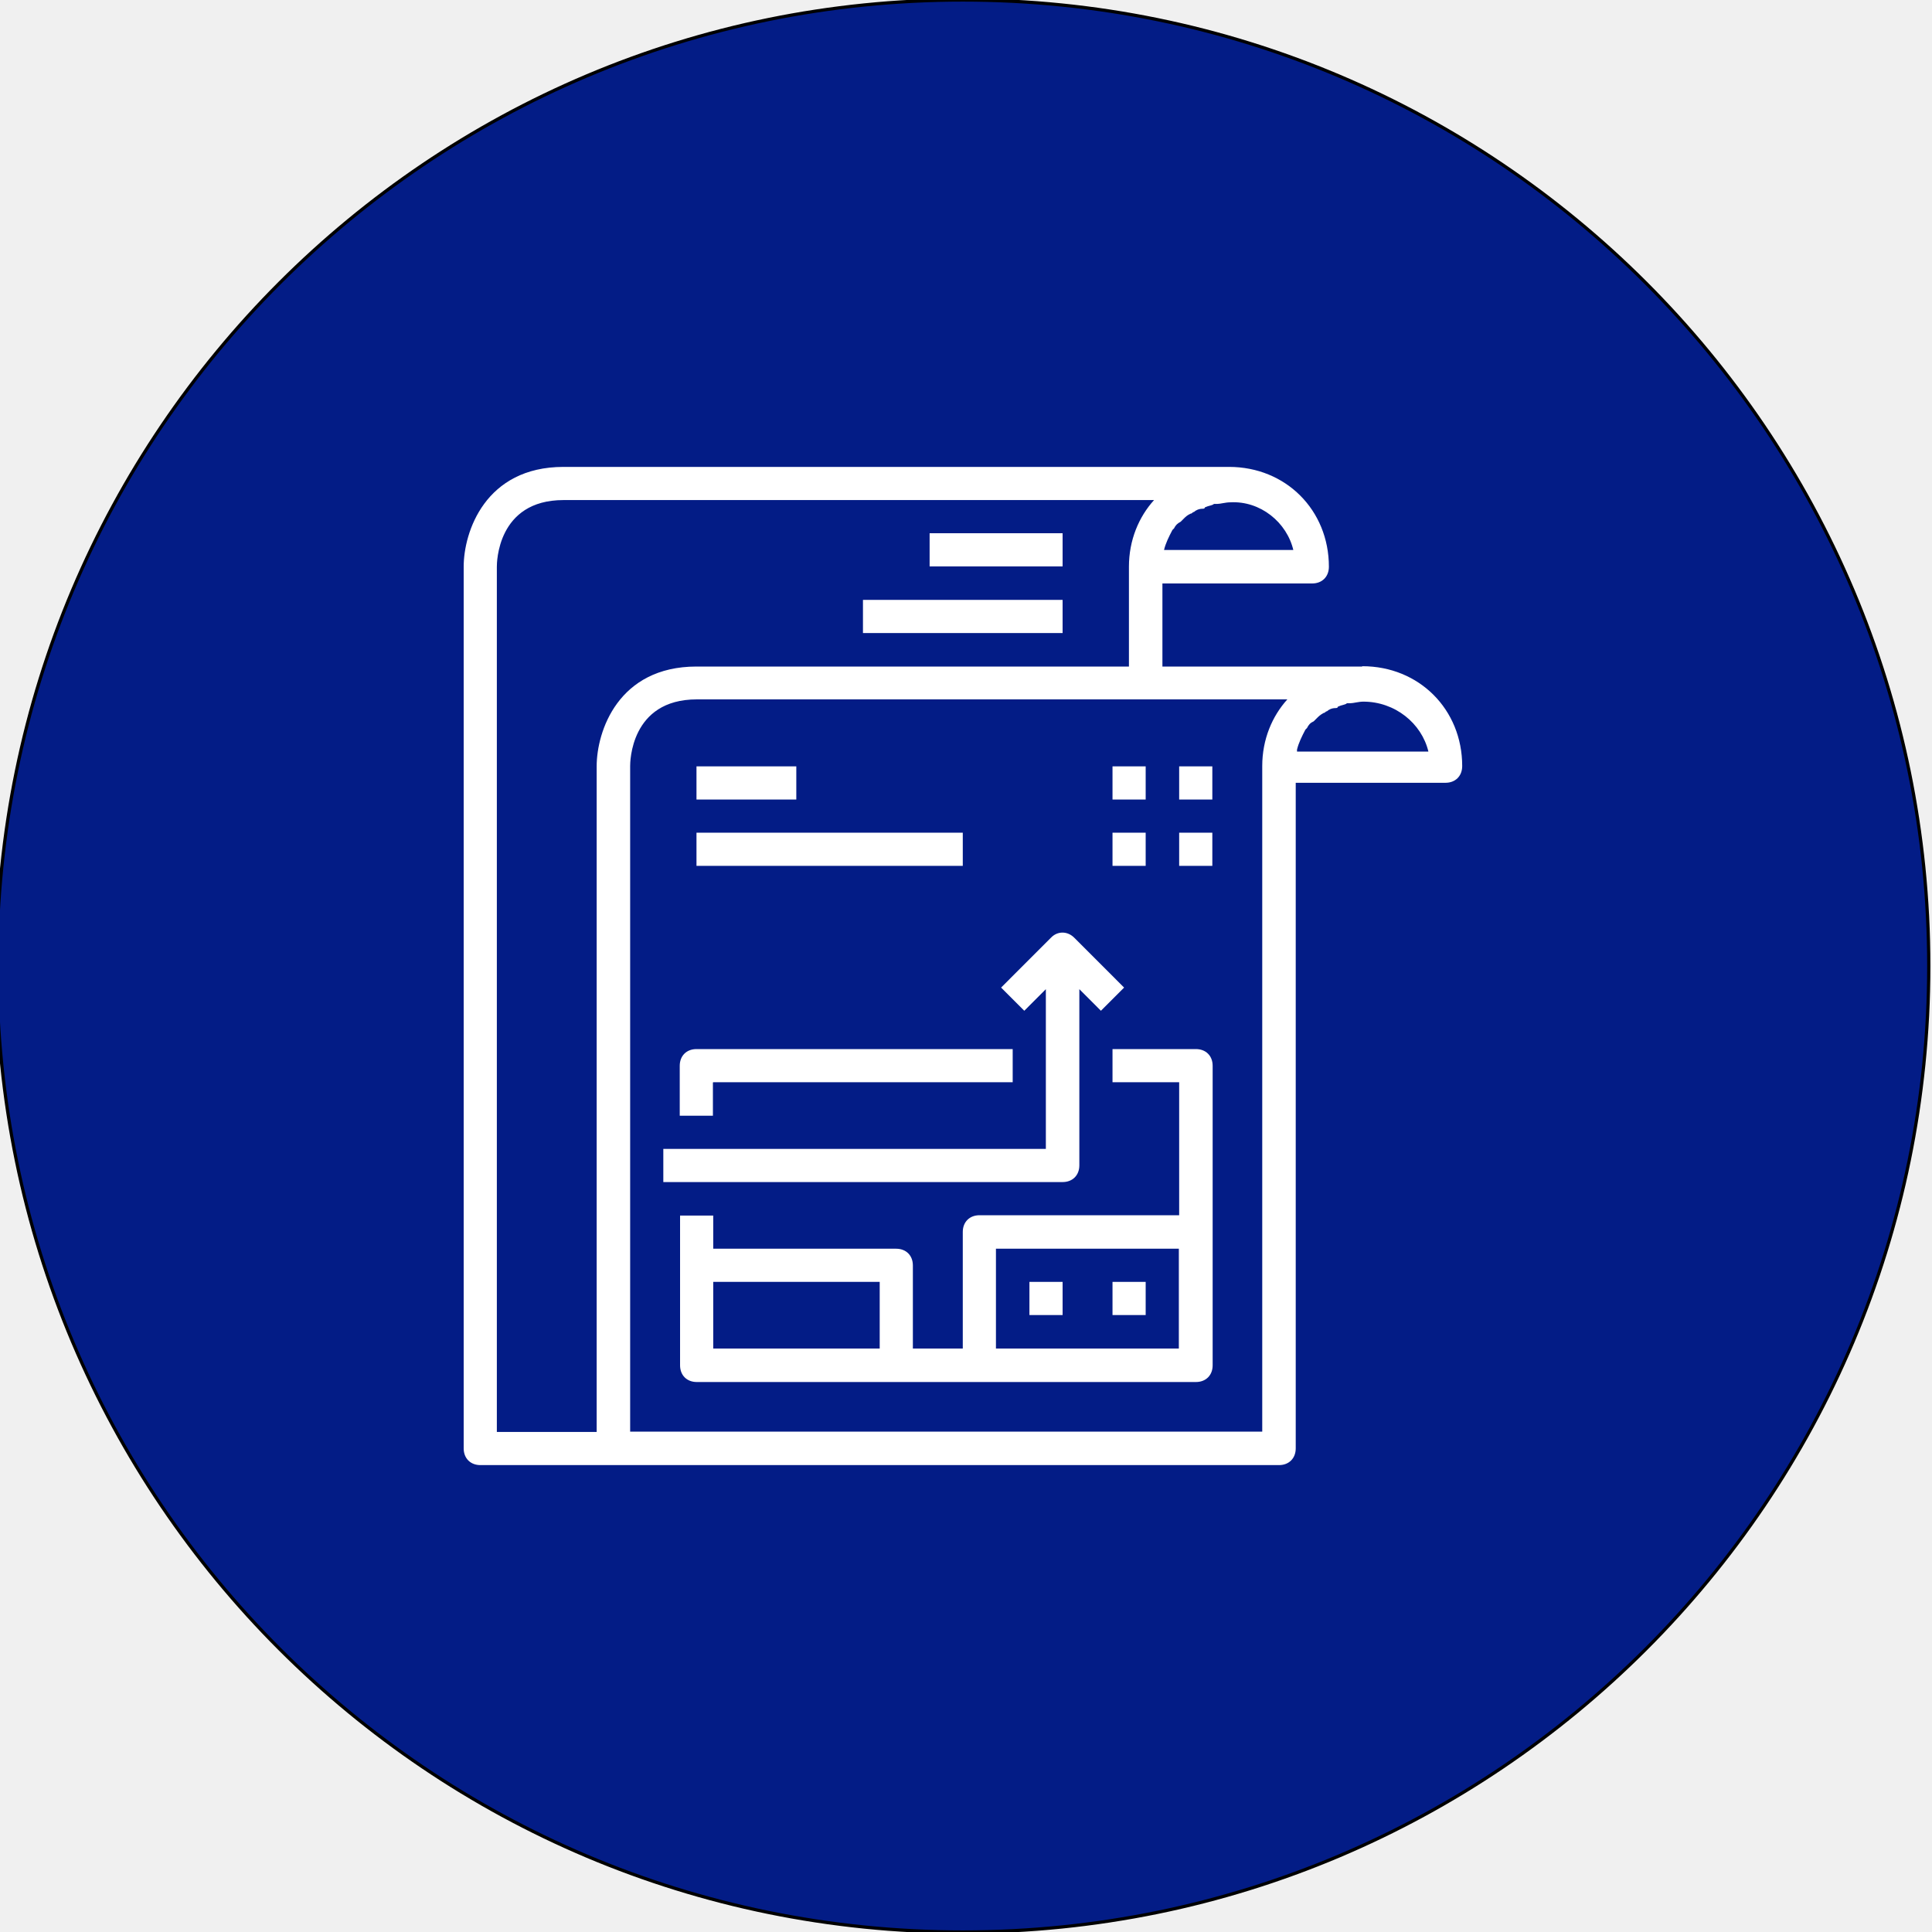
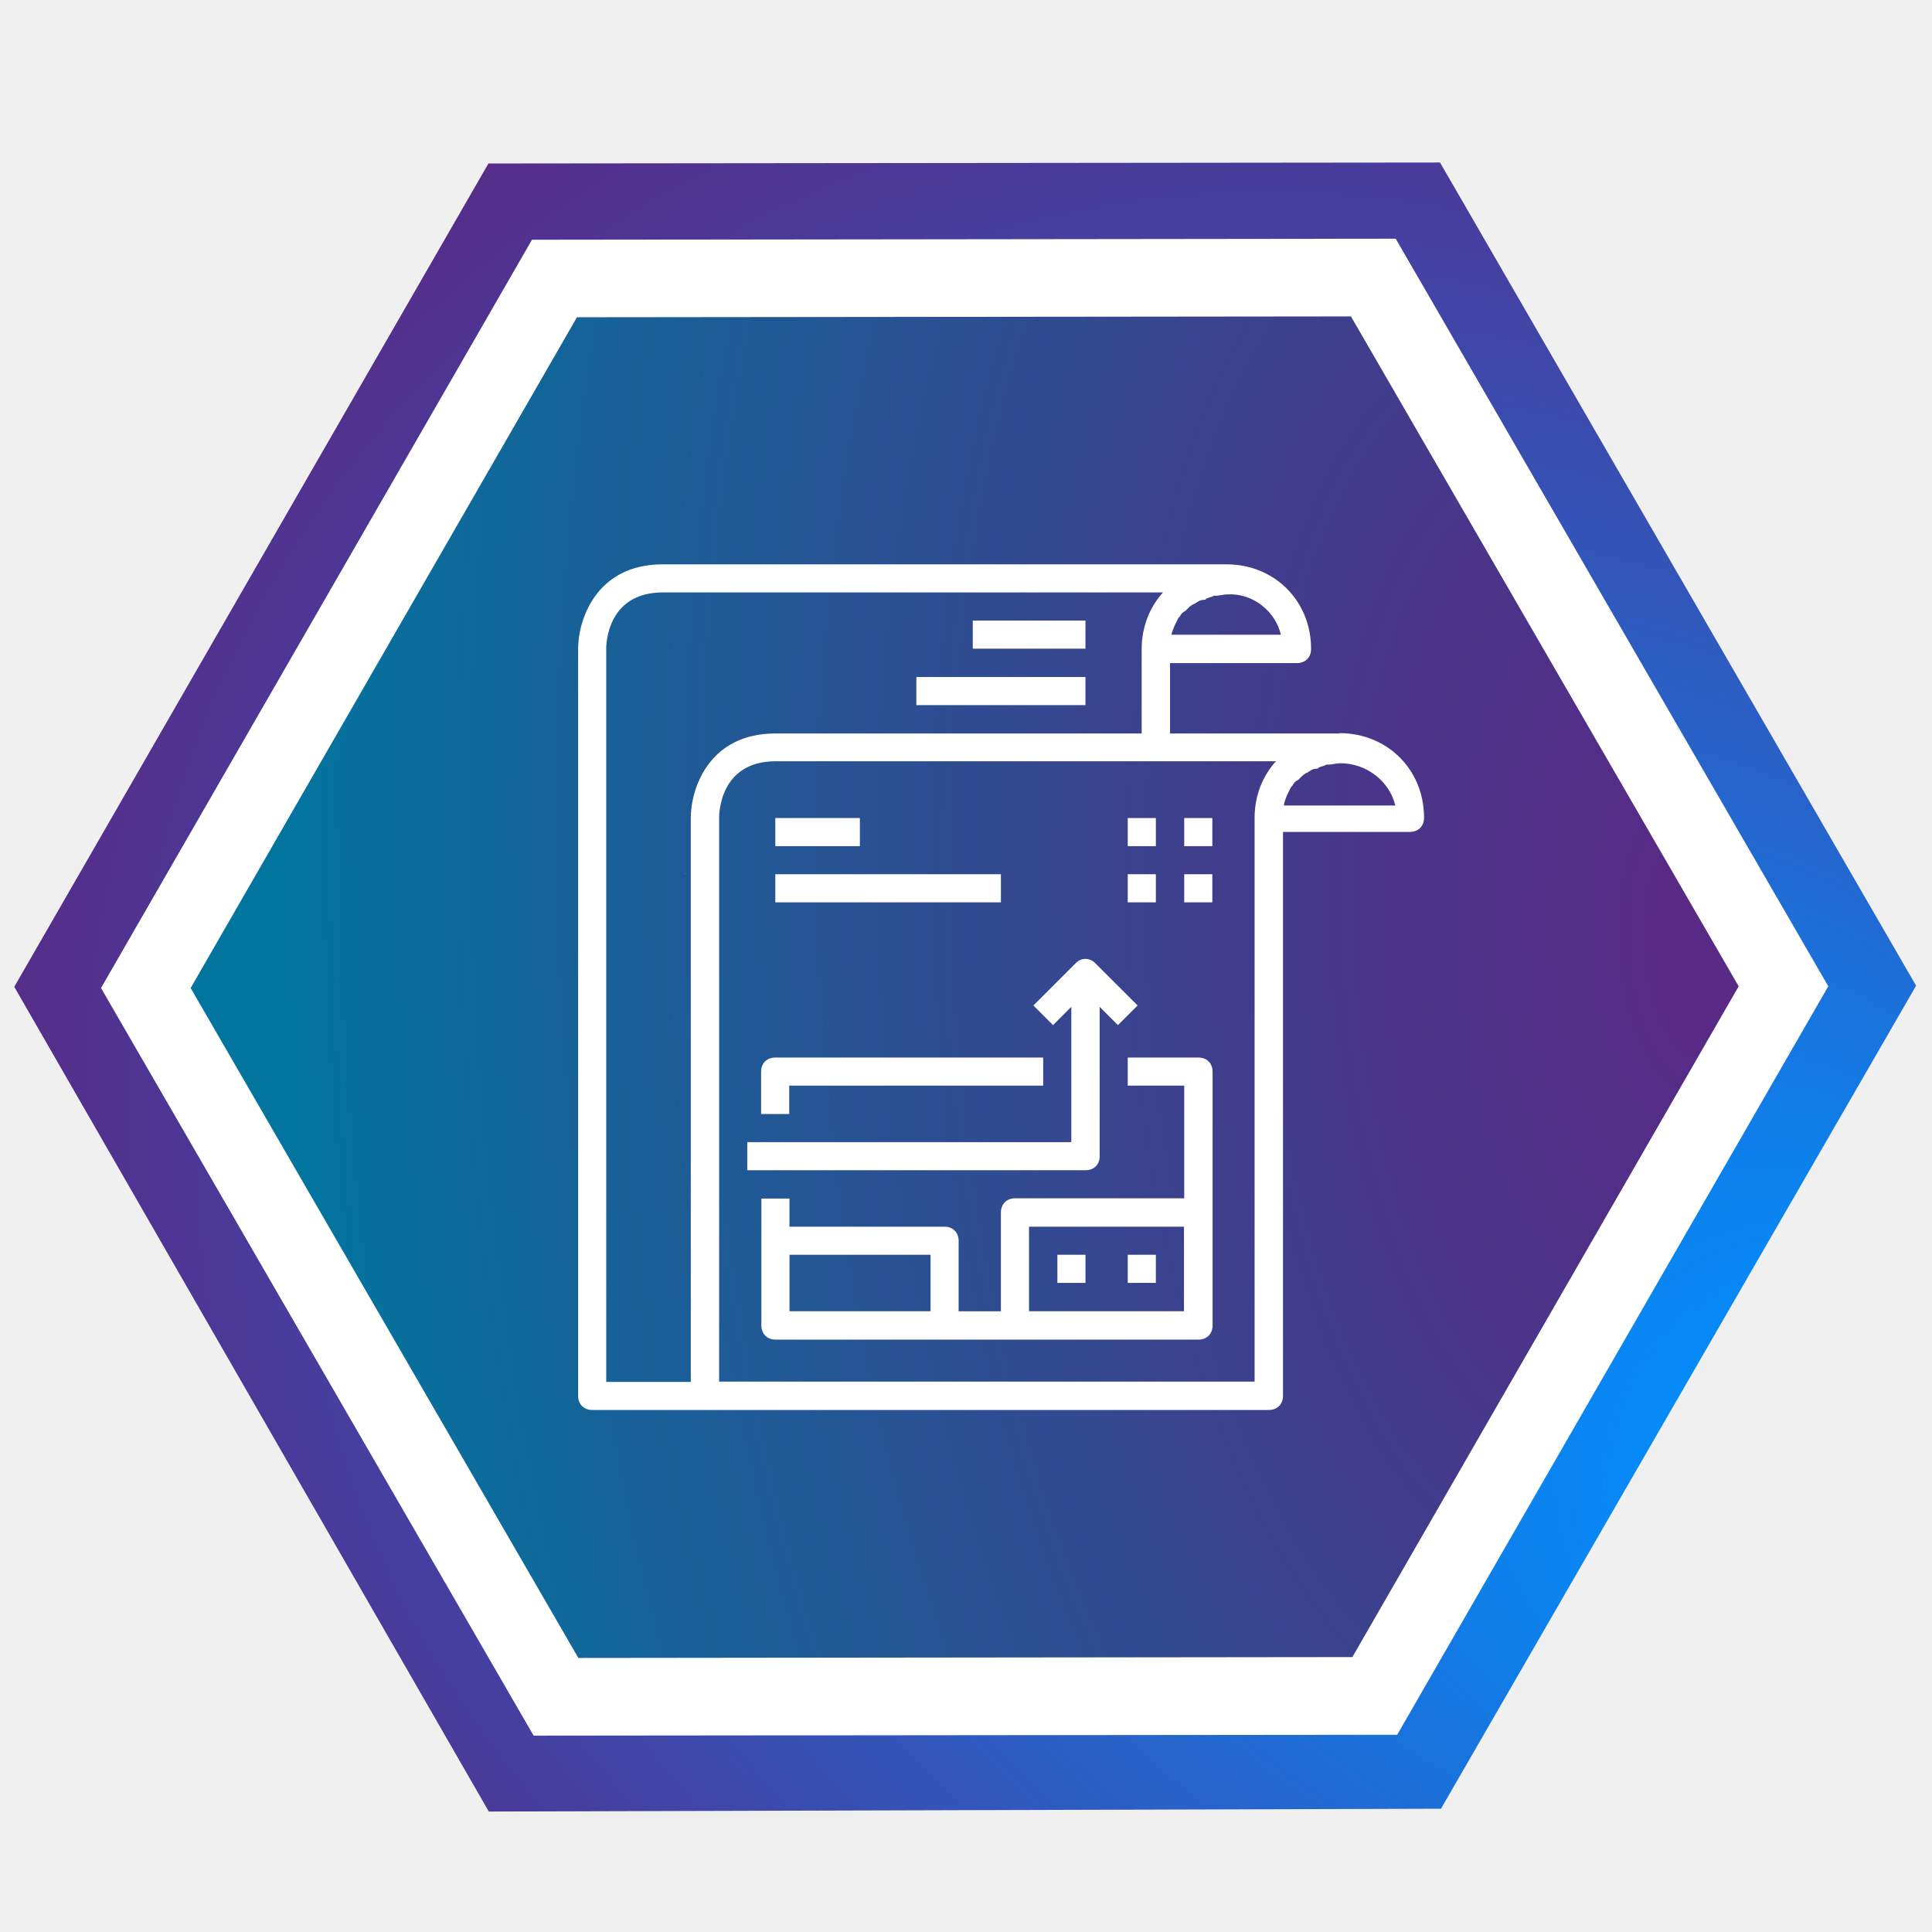
- <svg xmlns="http://www.w3.org/2000/svg" width="600" height="600" version="1.1" viewBox="0 0 600 600">
+ <svg xmlns="http://www.w3.org/2000/svg" id="Layer_1" width="600" height="600" version="1.1" viewBox="0 0 600 600">
  <defs>
    <style>
      .st0 {
        fill: #090909;
      }

      .st0, .st1, .st2, .st3, .st4 {
        stroke-linejoin: round;
        stroke-width: 16px;
      }

      .st0, .st1, .st3 {
        stroke: #090909;
      }

      .st5 {
-         fill: #031c86;
-         stroke-miterlimit: 10;
-       }
- 
-       .st5, .st4 {
-         stroke: #000;
+         fill: url(#radial-gradient);
      }

      .st1, .st2, .st6 {
        fill: #fff;
      }

      .st7 {
        fill: #ffabd0;
      }

      .st2 {
        stroke: #fff;
      }

      .st3 {
        fill: none;
        stroke-linecap: square;
      }

+       .st4 {
+         stroke: #000;
+       }
+ 
      .st8 {
+         fill: url(#radial-gradient1);
+       }
+ 
+       .st9 {
        display: none;
      }
    </style>
+     <radialGradient id="radial-gradient" cx="561.34" cy="237.52" fx="787.37" fy="237.52" r="263.28" gradientTransform="translate(-277.8 -216.25) rotate(-3.17) scale(1 2.33)" gradientUnits="userSpaceOnUse">
+       <stop offset=".05" stop-color="#582a86" />
+       <stop offset=".28" stop-color="#45398b" />
+       <stop offset=".74" stop-color="#166298" />
+       <stop offset=".92" stop-color="#02759f" />
+     </radialGradient>
+     <radialGradient id="radial-gradient1" cx="317.08" cy="306.74" fx="670.27" fy="306.74" r="411.4" gradientTransform="translate(190.44 -110.25) rotate(29.94)" gradientUnits="userSpaceOnUse">
+       <stop offset=".1" stop-color="#0090ff" />
+       <stop offset=".88" stop-color="#582a86" />
+     </radialGradient>
  </defs>
-   <g id="Layer_1" class="st8">
+   <g id="Layer_11" data-name="Layer_1" class="st9">
    <rect class="st7" y="0" width="600" height="600" rx="50" ry="50" />
    <polygon class="st4" points="428.4 491.4 168.8 491.4 193.6 207.1 253.3 149.7 458.2 149.7 428.4 491.4" />
    <polygon class="st1" points="396.6 460.1 140.9 460.1 165.2 182.8 245.8 108.6 427.4 108.6 396.6 460.1" />
    <polygon class="st0" points="367.2 261.1 200.9 261.1 210.4 153.1 376.6 153.1 367.2 261.1" />
    <line class="st3" x1="192.4" y1="358.4" x2="358.7" y2="358.4" />
    <line class="st3" x1="188.7" y1="400.5" x2="274" y2="400.5" />
    <line class="st3" x1="196.1" y1="316.3" x2="362.4" y2="316.3" />
    <polyline class="st2" points="261.5 125.9 255 200.1 180.8 200.1" />
    <polyline class="st0" points="245.8 108.6 239.4 182.8 165.2 182.8" />
  </g>
-   <g id="Layer_2">
-     <circle class="st5" cx="299" cy="300" r="300" />
+   <g>
+     <path class="st6" d="M165.72,539.02L31.34,306.89,165.21,74.45l268.24-.32,134.34,232.17-133.87,232.44-268.21.27ZM59.21,306.84l120.4,208.04,240.37-.27,119.97-208.31-120.4-208.04-240.37.27-119.97,208.31Z" />
+     <polygon class="st5" points="539.96 306.31 419.99 514.62 179.61 514.89 59.21 306.84 179.18 98.53 419.55 98.27 539.96 306.31" />
+     <path class="st8" d="M447.21,50.47l-295.52.3L4.43,306.47l147.37,256.12,295.71-.87,147.55-255.6L447.21,50.47ZM433.93,538.75l-268.21.27L31.37,306.84,165.21,74.45l268.24-.32,134.34,232.17-133.87,232.44h0Z" />
    <g>
-       <path class="st6" d="M423,207h-62v-25.8h46.5c3.1,0,5.2-2.1,5.2-5.2,0-17.6-13.4-31-31-31h-206.7c-24.3,0-31,20.2-31,31v273.8c0,3.1,2.1,5.2,5.2,5.2h248c3.1,0,5.2-2.1,5.2-5.2v-206.7h46.5c3.1,0,5.2-2.1,5.2-5.2,0-17.6-13.4-31-31-31ZM401.8,170.8h-40.3c.5-2.1,1.5-4.1,2.6-6.2l.5-.5c.5-1,1-1.5,2.1-2.1q.5-.5,1-1c.5-.5,1-1,2.1-1.5.5,0,.5-.5,1-.5.5-.5,1.5-1,2.6-1s.5-.5,1-.5c1-.5,2.1-.5,2.6-1h1c1,0,2.6-.5,4.1-.5,9.3-.5,17.6,6.2,19.6,15ZM154.3,176c0-1,0-20.7,20.7-20.7h183.4c-4.7,5.2-7.8,12.4-7.8,20.7v31h-134.3c-24.3,0-31,20.1-31,31v206.7h-31V176ZM392,444.6h-196.3v-206.7c0-1,0-20.7,20.7-20.7h183.4c-4.7,5.2-7.8,12.4-7.8,20.7v206.7ZM402.8,232.8c.5-2.1,1.5-4.1,2.6-6.2l.5-.5c.5-1,1-1.6,2.1-2.1q.5-.5,1-1c.5-.5,1-1,2.1-1.6.5,0,.5-.5,1-.5.5-.5,1.5-1,2.6-1s.5-.5,1-.5c1-.5,2.1-.5,2.6-1h1c1,0,2.6-.5,4.1-.5,9.8,0,18.1,6.7,20.2,15.5h-40.8s0-.5,0-.5Z" />
-       <path class="st6" d="M371.3,325.8h-25.8v10.3h20.7v41.3h-62c-3.1,0-5.2,2.1-5.2,5.2v36.2h-15.5v-25.8c0-3.1-2.1-5.2-5.2-5.2h-56.8v-10.3h-10.3v46.5c0,3.1,2.1,5.2,5.2,5.2h155c3.1,0,5.2-2.1,5.2-5.2v-93c0-3.1-2.1-5.2-5.2-5.2ZM221.5,398.1h51.7v20.7h-51.7v-20.7ZM309.3,418.8v-31h56.8v31h-56.8Z" />
-       <path class="st6" d="M221.5,336.1h93v-10.3h-98.2c-3.1,0-5.2,2.1-5.2,5.2v15.5h10.3v-10.3Z" />
-       <path class="st6" d="M335.2,362v-54.8l6.7,6.7,7.2-7.2-15.5-15.5c-2.1-2.1-5.2-2.1-7.2,0l-15.5,15.5,7.2,7.2,6.7-6.7v49.6h-118.8v10.3h124c3.1,0,5.2-2.1,5.2-5.2Z" />
-       <rect class="st6" x="319.7" y="398.1" width="10.3" height="10.3" />
-       <rect class="st6" x="345.5" y="398.1" width="10.3" height="10.3" />
-       <rect class="st6" x="216.3" y="238" width="31" height="10.3" />
-       <rect class="st6" x="216.3" y="258.6" width="82.7" height="10.3" />
-       <rect class="st6" x="288.7" y="165.6" width="41.3" height="10.3" />
-       <rect class="st6" x="268" y="186.3" width="62" height="10.3" />
-       <rect class="st6" x="345.5" y="238" width="10.3" height="10.3" />
-       <rect class="st6" x="366.2" y="238" width="10.3" height="10.3" />
-       <rect class="st6" x="345.5" y="258.6" width="10.3" height="10.3" />
-       <rect class="st6" x="366.2" y="258.6" width="10.3" height="10.3" />
+       <path class="st6" d="M212.7,271.21l.1.06.09-.15c-.06.1-.11.07-.19.09Z" />
+       <path class="st6" d="M212.86,271.16l-.09.15-.1-.06c.11-.07.16-.04.19-.09Z" />
+     </g>
+     <g>
+       <path class="st6" d="M415.89,227.79h-52.52v-21.86h39.39c2.63,0,4.41-1.78,4.41-4.41,0-14.91-11.35-26.26-26.26-26.26h-175.11c-20.59,0-26.26,17.11-26.26,26.26v231.95c0,2.63,1.78,4.41,4.41,4.41h210.09c2.63,0,4.41-1.78,4.41-4.41v-175.11h39.39c2.63,0,4.41-1.78,4.41-4.41,0-14.91-11.35-26.26-26.26-26.26l-.08.08ZM397.93,197.12h-34.14c.42-1.78,1.27-3.47,2.2-5.25l.42-.42c.42-.85.85-1.27,1.78-1.78.28-.28.56-.56.85-.85.42-.42.85-.85,1.78-1.27.42,0,.42-.42.85-.42.42-.42,1.27-.85,2.2-.85s.42-.42.85-.42c.85-.42,1.78-.42,2.2-.85h.85c.85,0,2.2-.42,3.47-.42,7.88-.42,14.91,5.25,16.6,12.71l.08-.17ZM188.26,201.53c0-.85,0-17.54,17.54-17.54h155.37c-3.98,4.41-6.61,10.5-6.61,17.54v26.26h-113.77c-20.59,0-26.26,17.03-26.26,26.26v175.11h-26.26v-227.63ZM389.62,429.07h-166.29v-175.11c0-.85,0-17.54,17.54-17.54h155.37c-3.98,4.41-6.61,10.5-6.61,17.54v175.11ZM398.77,249.65c.42-1.78,1.27-3.47,2.2-5.25l.42-.42c.42-.85.85-1.36,1.78-1.78.28-.28.56-.56.85-.85.42-.42.85-.85,1.78-1.36.42,0,.42-.42.85-.42.42-.42,1.27-.85,2.2-.85s.42-.42.85-.42c.85-.42,1.78-.42,2.2-.85h.85c.85,0,2.2-.42,3.47-.42,8.3,0,15.33,5.68,17.11,13.13h-34.56v-.51Z" />
+       <path class="st6" d="M372.09,328.43h-21.86v8.73h17.54v34.99h-52.52c-2.63,0-4.41,1.78-4.41,4.41v30.67h-13.13v-21.86c0-2.63-1.78-4.41-4.41-4.41h-48.12v-8.73h-8.73v39.39c0,2.63,1.78,4.41,4.41,4.41h131.31c2.63,0,4.41-1.78,4.41-4.41v-78.78c0-2.63-1.78-4.41-4.41-4.41h-.08ZM245.19,389.68h43.8v17.54h-43.8v-17.54h0ZM319.57,407.22v-26.26h48.12v26.26h-48.12Z" />
+       <path class="st6" d="M245.19,337.16h78.78v-8.73h-83.19c-2.63,0-4.41,1.78-4.41,4.41v13.13h8.73v-8.73l.08-.08Z" />
+       <path class="st6" d="M341.51,359.1v-46.42l5.68,5.68,6.1-6.1-13.13-13.13c-1.78-1.78-4.41-1.78-6.1,0l-13.13,13.13,6.1,6.1,5.68-5.68v42.02h-100.64v8.73h105.05c2.63,0,4.41-1.78,4.41-4.41v.08Z" />
+       <rect class="st6" x="328.38" y="389.68" width="8.73" height="8.73" />
+       <rect class="st6" x="350.23" y="389.68" width="8.73" height="8.73" />
+       <rect class="st6" x="240.78" y="254.05" width="26.26" height="8.73" />
+       <rect class="st6" x="240.78" y="271.5" width="70.06" height="8.73" />
+       <rect class="st6" x="302.11" y="192.72" width="34.99" height="8.73" />
+       <rect class="st6" x="284.58" y="210.25" width="52.52" height="8.73" />
+       <rect class="st6" x="350.23" y="254.05" width="8.73" height="8.73" />
+       <rect class="st6" x="367.77" y="254.05" width="8.73" height="8.73" />
+       <rect class="st6" x="350.23" y="271.5" width="8.73" height="8.73" />
+       <rect class="st6" x="367.77" y="271.5" width="8.73" height="8.73" />
    </g>
  </g>
</svg>
